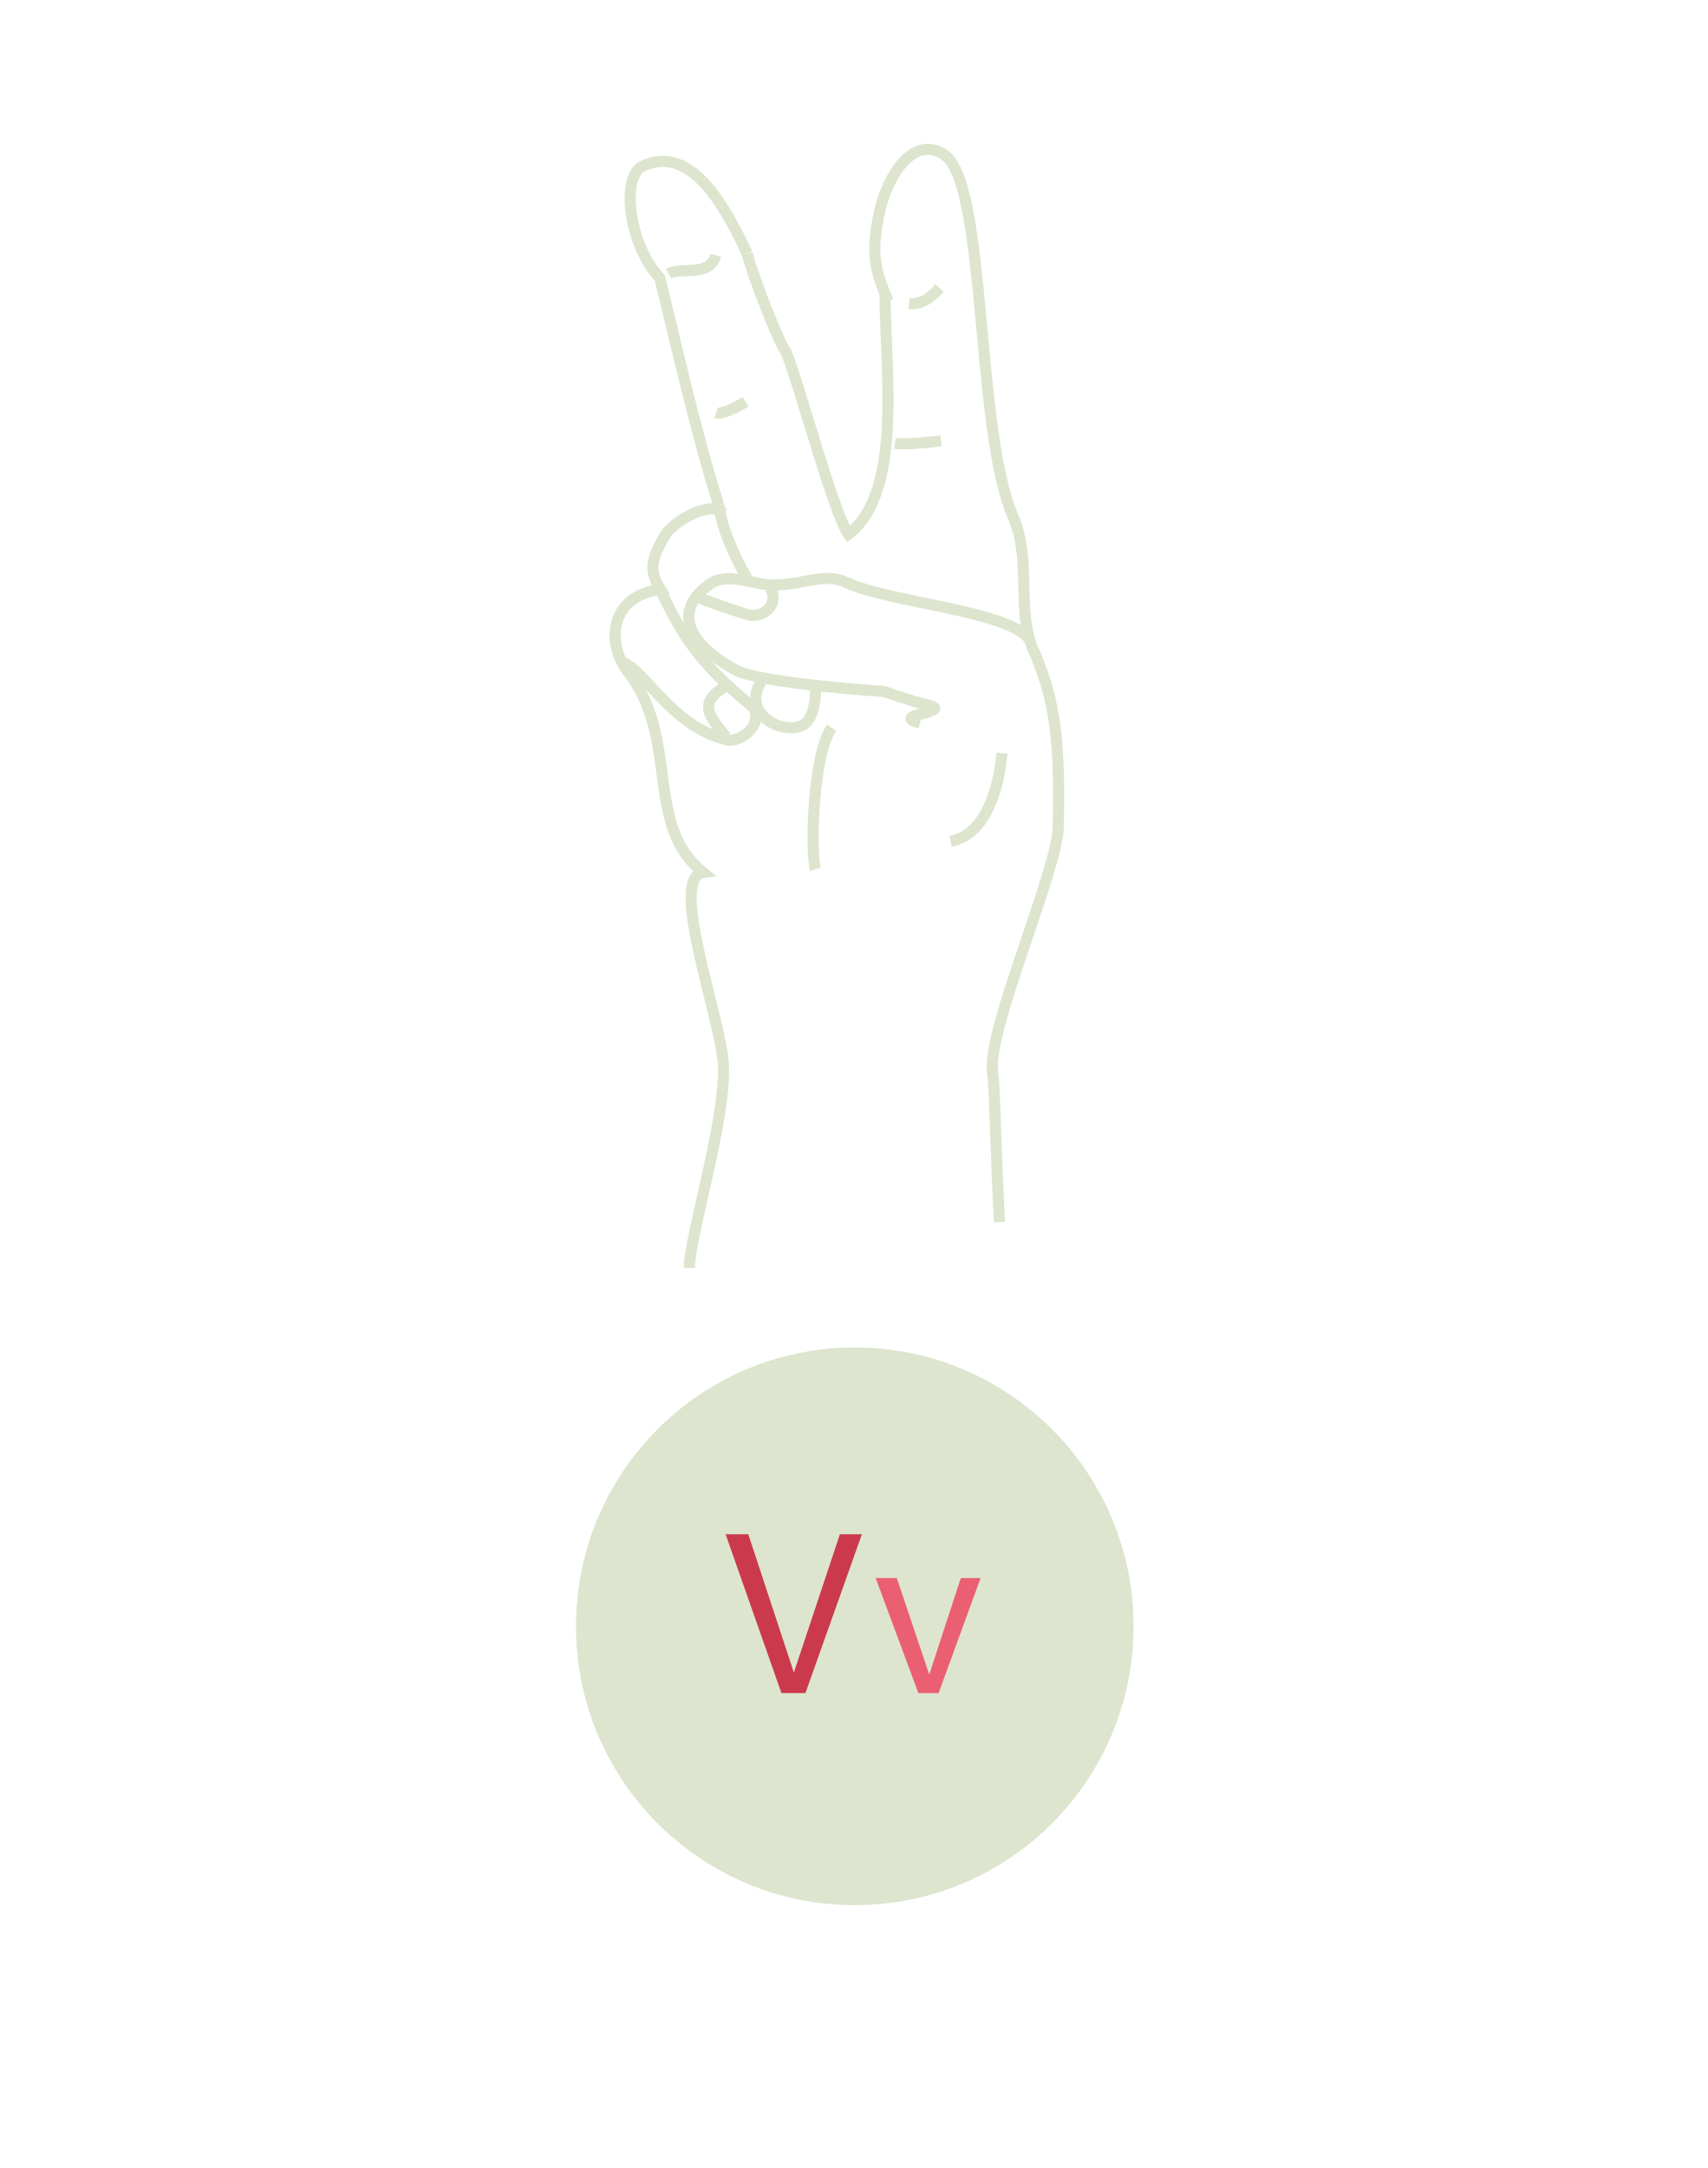
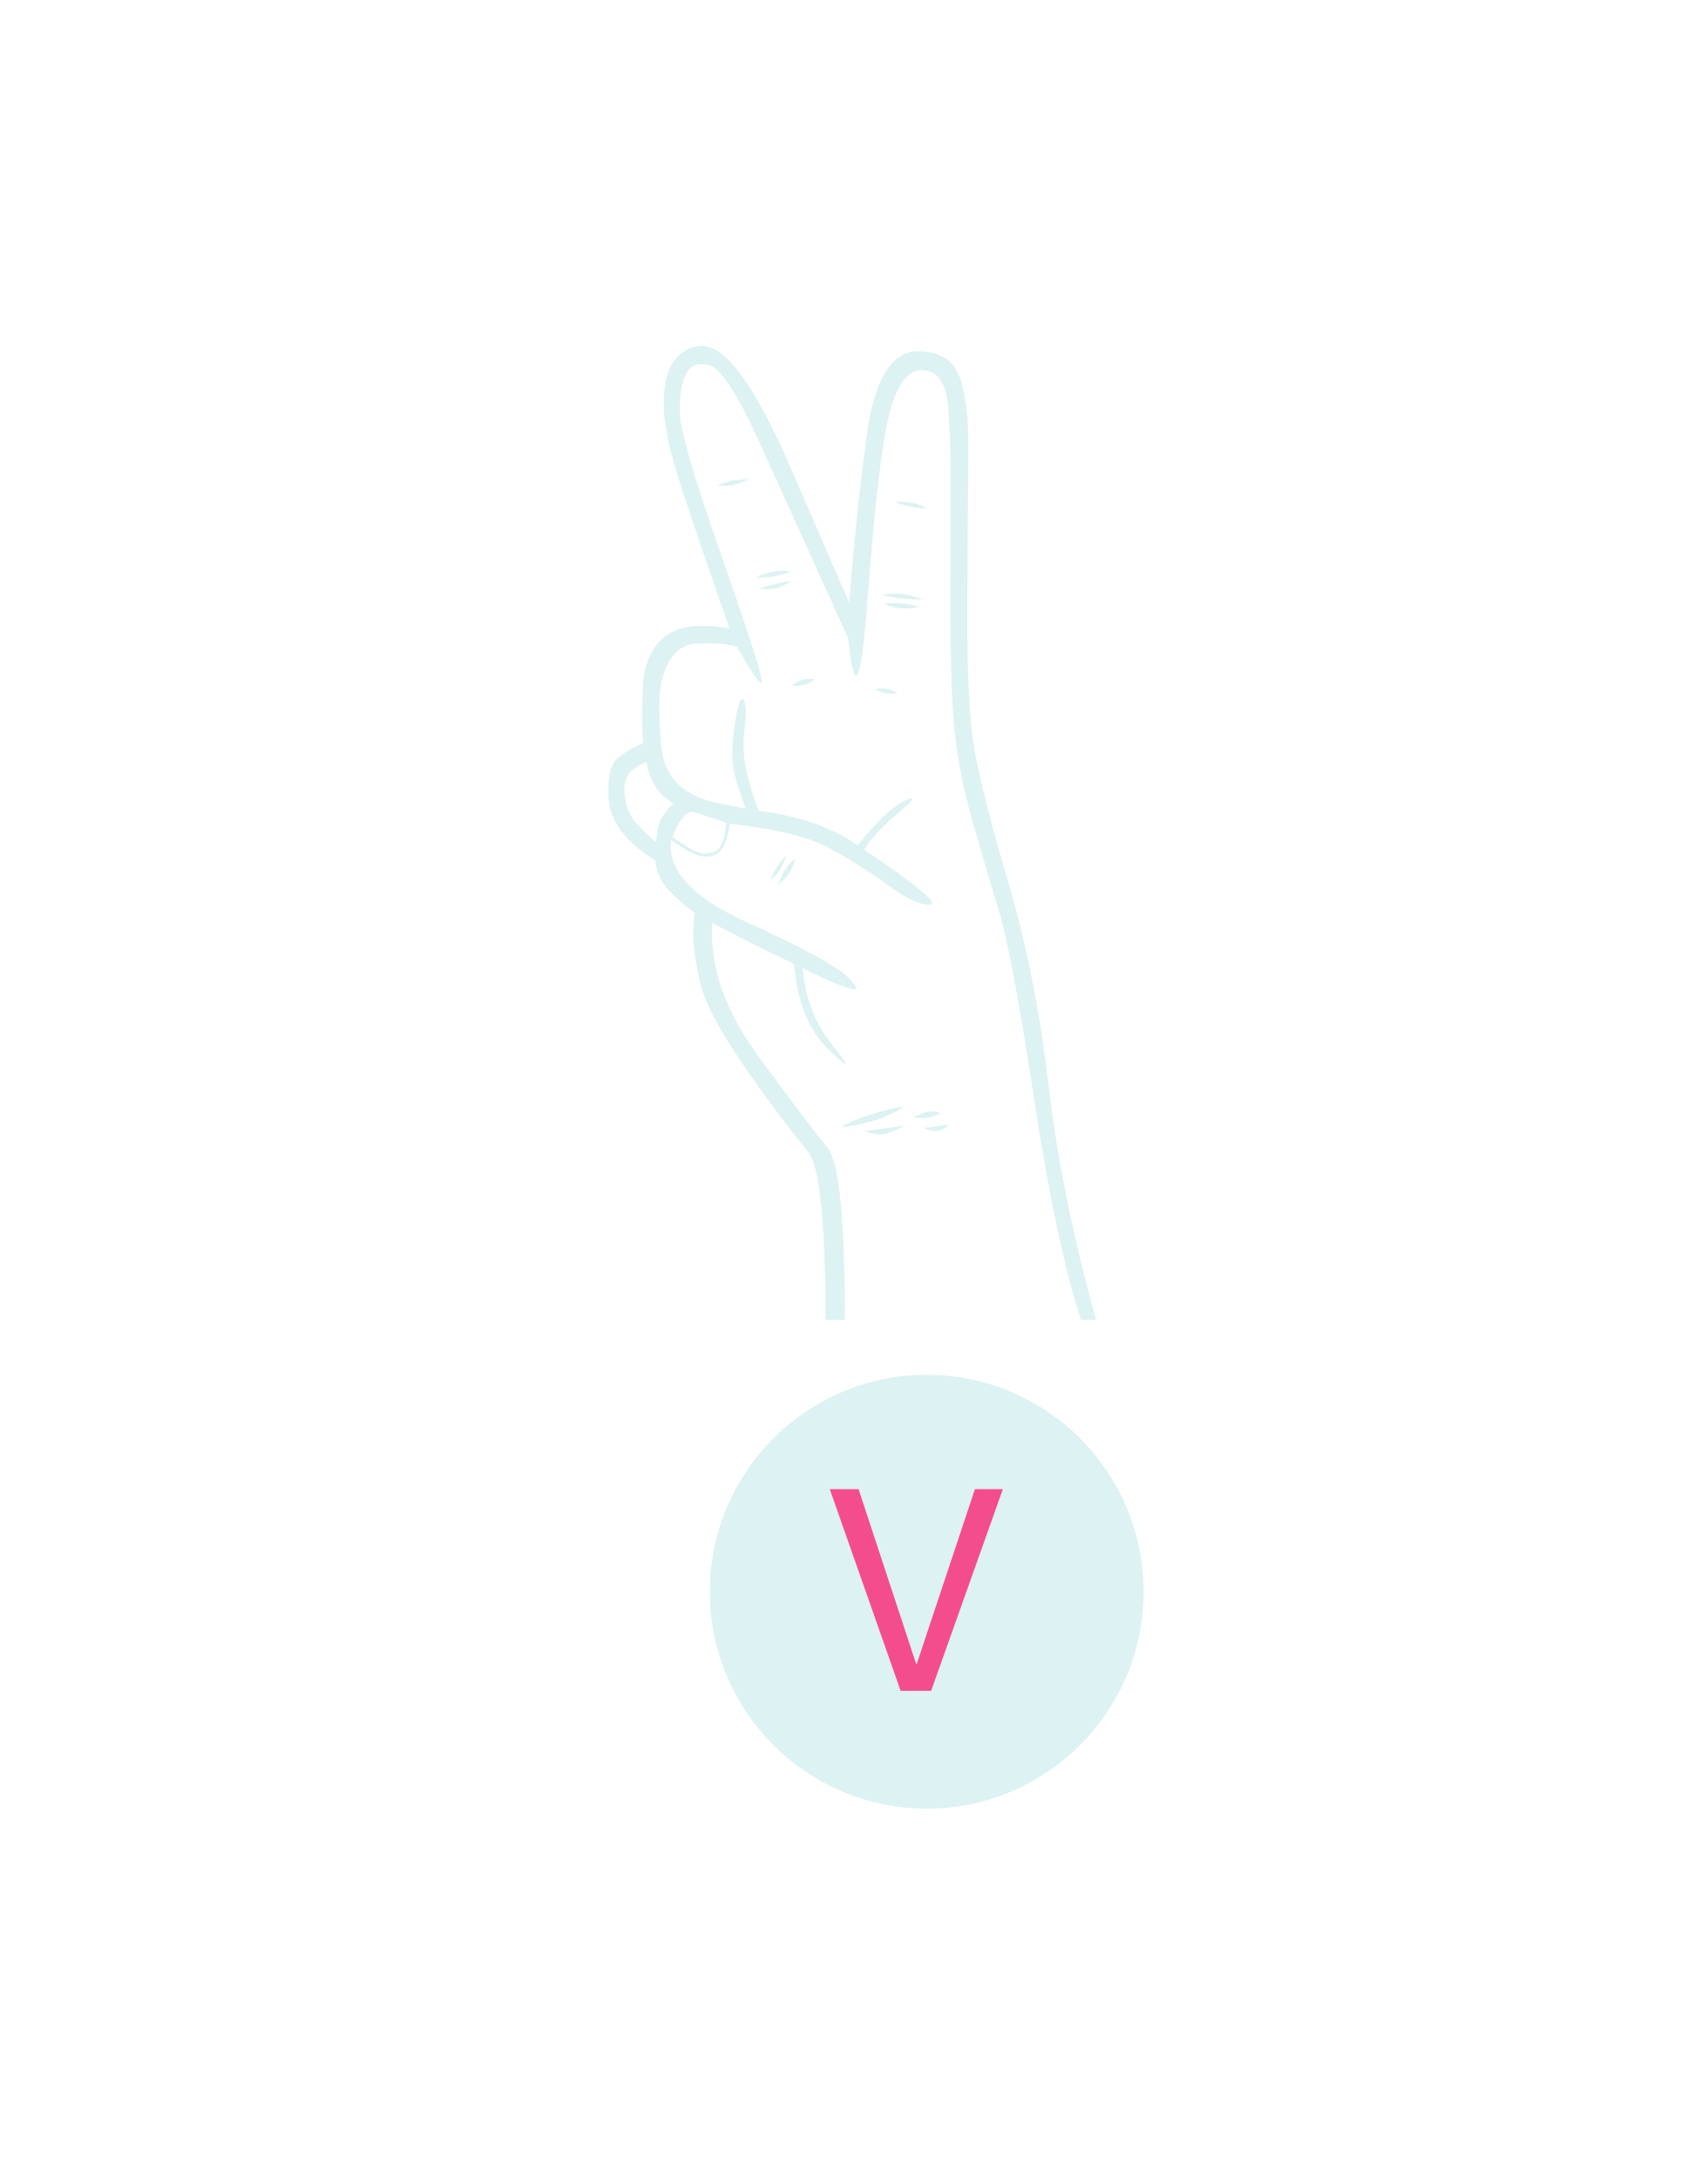
- <svg xmlns="http://www.w3.org/2000/svg" version="1.1" viewBox="0 0 768 975" enable-background="new 0 0 768 975" xml:space="preserve">
-   <circle fill="#DDE5CE" cx="384.5" cy="731.4" r="125.4" />
-   <path fill="#CB394D" d="M351.5 761.4l-25.1-71.4h10.2l20.4 61.9h0.2l20.6-61.9h9.9l-25.4 71.4H351.5z" />
-   <path fill="#EA5F72" d="M413.1 761.4l-19.2-51.7h9.5l14.5 43.1h0.2l14.1-43.1h8.9l-18.9 51.7H413.1z" />
-   <path fill="none" stroke="#DDE5CE" stroke-width="5" stroke-miterlimit="10" d="M336.1 114c-11.3-24.3-26.3-48.9-47-39.3 -9.9 4.6-6.4 35.3 7.7 50.3 5.6 22.5 16.7 71.9 26.5 102.1" />
-   <path fill="none" stroke="#DDE5CE" stroke-width="5" stroke-miterlimit="10" d="M325.2 230.7c-5.5-6-22.6 3.9-26.1 10.1 -5.9 10.4-7.6 15.3-2 24.3 -22.6 2.8-24.8 23.9-14.5 37.2 23.4 30.4 7 69 33.7 90.1 -15.8 2.3 8 65.7 9.1 86.3 1.4 24.2-15.6 78.6-15.3 91.5" />
-   <path fill="none" stroke="#DDE5CE" stroke-width="5" stroke-miterlimit="10" d="M449.6 549.6c-1.7-30.1-2-58.9-3.1-67.6 -2.5-19 29-90.3 29.5-109.8 1.3-47.4-3.7-60.8-10.1-77.6 -9.7-19-1.1-41.4-10.3-62.5 -16.9-39-11.6-150.1-31-162.6 -13.9-9-25.5 9.7-29 25.9 -4.2 19.4-1.6 27.2 3.9 39.9" />
-   <path fill="none" stroke="#DDE5CE" stroke-width="5" stroke-miterlimit="10" d="M300.8 123.1c5.8-3.3 18.2 1.8 21.2-8.3" />
-   <path fill="none" stroke="#DDE5CE" stroke-width="5" stroke-miterlimit="10" d="M297.1 265.1c11.8 26.5 24.1 39 46.4 56.8" />
-   <path fill="none" stroke="#DDE5CE" stroke-width="5" stroke-miterlimit="10" d="M279.6 297.6c11.4 4.4 22 28.6 47.1 35.1 5.6 1.5 16.5-5.8 12.4-14.2" />
-   <path fill="none" stroke="#DDE5CE" stroke-width="5" stroke-miterlimit="10" d="M327.5 308.1c-15.4 8.2-7 15.3-1 23.2" />
-   <path fill="none" stroke="#DDE5CE" stroke-width="5" stroke-miterlimit="10" d="M450.7 338.7c-1.2 14.3-6.7 36.7-23.1 39.6" />
-   <path fill="none" stroke="#DDE5CE" stroke-width="5" stroke-miterlimit="10" d="M374.1 327.3c-8.6 12-9.6 56.4-7.3 63.6" />
-   <path fill="none" stroke="#DDE5CE" stroke-width="5" stroke-miterlimit="10" d="M336.1 114c2.6 10.8 15 41.7 17.4 44.2 5 10.8 22.7 77.4 28.4 81.9" />
-   <path fill="none" stroke="#DDE5CE" stroke-width="5" stroke-miterlimit="10" d="M336.1 260c-5.2-8.2-11.8-23.2-12.7-33" />
-   <path fill="none" stroke="#DDE5CE" stroke-width="5" stroke-miterlimit="10" d="M342.4 306.5c-5.9 9.2-0.4 17.9 9.4 20.3 3.9 0.9 8.7 0.9 11.4-2.5 3-3.7 3.8-9.9 3.6-14.6" />
-   <path fill="none" stroke="#DDE5CE" stroke-width="5" stroke-miterlimit="10" d="M413.8 325.1c-15-3.6 17.6-4.9 2.6-8.3 -4.6-0.9-18.7-5.8-18.7-5.8s-54.9-3.6-66.4-9.5c-15.5-8.1-32.2-23.9-12.5-38.5 8.6-6.4 20.4 0.5 30.3 0.1 15.2-0.8 22-5.5 31.4-1.2 19.9 9.2 73.6 12.8 82.6 25.7" />
-   <path fill="none" stroke="#DDE5CE" stroke-width="5" stroke-miterlimit="10" d="M313.1 268.3c1.6 0.9 23 8.4 24.7 8.5 8.1 0.2 12.4-6.8 8.5-12.5" />
-   <path fill="none" stroke="#DDE5CE" stroke-width="5" stroke-miterlimit="10" d="M322.1 185.7c3.3 1.1 13.3-5 13.3-5" />
-   <path fill="none" stroke="#DDE5CE" stroke-width="5" stroke-miterlimit="10" d="M398.1 132.2c0.1 35.1 8.6 92.2-18.5 109.5" />
-   <path fill="none" stroke="#DDE5CE" stroke-width="5" stroke-miterlimit="10" d="M408.9 136.5c5.9 0.8 10.7-3.5 13.7-7" />
-   <path fill="none" stroke="#DDE5CE" stroke-width="5" stroke-miterlimit="10" d="M402.6 199.4c5.9 0.8 20.7-1.1 20.7-1.1" />
+ <svg xmlns="http://www.w3.org/2000/svg" version="1.1" id="Layer_1" viewBox="0 -275 768 980" enable-background="new 0 -275 768 980" xml:space="preserve">
+   <circle fill="#DDF2F2" cx="416.867" cy="440.87" r="97.562" />
+   <polyline fill="none" points="253.93,325.947 253.93,-113.902 680.844,-113.902 680.844,325.947 " />
+   <g enable-background="new    ">
+     <path fill="#DDF2F2" d="M328.157,95.485c-0.326,3.88-1.296,7.36-2.912,10.431c-1.622,3.078-4.29,4.533-8.004,4.365   c-3.722-0.157-8.815-2.668-15.282-7.52c-1.939,13.584,9.46,25.956,34.202,37.114c24.742,11.157,39.856,19.403,45.36,24.741   c5.496,5.336,4.852,6.715-1.94,4.124c-6.792-2.586-12.939-5.336-18.436-8.247c0.97,13.266,5.496,24.907,13.584,34.93   c8.08,10.029,7.52,10.674-1.698,1.941c-9.216-8.731-14.478-21.664-15.766-38.81c-12.94-6.14-25.227-12.288-36.87-18.437   c-1.296,19.406,5.737,39.54,21.102,60.398c15.358,20.862,25.628,34.447,30.807,40.752c5.17,6.305,7.762,32.094,7.762,77.375h-8.732   c0-46.254-2.911-71.797-8.731-76.648c-28.464-35.898-44.314-60.717-47.542-74.467c-3.236-13.742-4.048-24.332-2.426-31.775   c-3.562-2.586-7.276-5.822-11.158-9.704c-3.882-3.88-6.148-8.566-6.792-14.068c-13.267-8.406-20.216-17.542-20.86-27.41   c-0.652-9.861,0.802-16.168,4.366-18.92c3.554-2.744,7.276-4.928,11.158-6.548c-0.652-5.822-0.652-15.358,0-28.624   c1.29-9.376,5.01-16.086,11.158-20.132c6.14-4.042,15.357-4.928,27.651-2.668c-9.384-26.842-16.662-48.188-21.832-64.038   c-5.176-15.842-7.762-28.138-7.762-36.87s1.532-15.198,4.608-19.406c3.069-4.199,7.033-6.466,11.886-6.792   c10.992-0.97,24.742,17.79,41.235,56.274c9.702,22.316,18.269,42.046,25.713,59.184c1.939-25.87,4.607-51.18,8.004-75.92   C393.405-104.631,401.085-117,413.054-117c9.376,0,15.523,3.722,18.434,11.157c2.912,7.444,4.284,18.845,4.124,34.202   c-0.166,15.364-0.326,38.166-0.486,68.402c-0.166,30.244,0.887,51.908,3.154,65.008c2.258,13.098,7.437,33.398,15.524,60.882   c8.08,27.494,14.067,57.814,17.95,90.962c3.88,33.154,10.991,68.16,21.346,105.031h-6.792   c-7.444-22.643-14.479-55.713-21.103-99.209c-6.632-43.494-11.886-71.63-15.766-84.412c-3.88-12.771-7.846-26.198-11.886-40.266   c-4.048-14.068-6.792-28.055-8.248-41.962c-1.456-13.902-2.024-39.782-1.698-77.622c0.318-37.84-0.166-61.202-1.456-70.101   c-1.296-8.892-5.094-13.416-11.399-13.584c-6.307-0.16-11.158,6.23-14.555,19.164c-3.396,12.938-6.632,40.022-9.704,81.258   c-3.078,41.236-6.063,47.952-8.974,20.133l-37.356-82.471c-10.998-24.901-19.161-38.241-24.498-40.023   c-5.336-1.774-9.058-0.486-11.157,3.88c-2.108,4.366-2.994,10.354-2.668,17.95c0.317,7.602,6.222,27.817,17.708,60.64   c11.476,32.83,17.781,52.076,18.92,57.73c1.128,5.664-2.509,1.054-10.916-13.826c-3.88-1.288-9.87-1.774-17.95-1.456   c-8.088,0.326-13.424,5.987-16.01,16.979c-1.297,4.853-1.379,14.395-0.242,28.624c1.13,14.234,9.777,22.966,25.954,26.196   l12.128,2.426c-2.912-7.762-4.776-13.901-5.58-18.434c-0.812-4.526-0.568-11.158,0.728-19.891   c1.288-8.731,2.584-12.287,3.88-10.674c1.29,1.624,1.372,6.716,0.242,15.282c-1.136,8.574,1.046,20.132,6.55,34.688   c18.108,2.266,32.988,7.443,44.633,15.523c8.079-10.346,15.04-16.978,20.859-19.888c5.822-2.912,4.926-1.13-2.668,5.336   c-7.604,6.472-12.698,11.968-15.282,16.494c23.931,16.176,33.792,24.424,29.593,24.741c-4.206,0.324-10.513-2.586-18.921-8.731   c-8.413-6.14-17.222-11.718-26.439-16.738C363.815,101.392,348.852,97.752,328.157,95.485z M302.932,86.268   c-6.475-3.554-10.515-9.702-12.128-18.434c-3.238,0.968-5.822,2.668-7.763,5.094c-1.939,2.426-2.592,5.988-1.939,10.672   c0.644,4.694,2.426,8.656,5.336,11.886c2.91,3.236,5.822,5.988,8.731,8.246c0.318-5.496,1.288-9.376,2.91-11.642   C299.695,89.83,301.31,87.892,302.932,86.268z M326.703,95l-15.04-4.853c-2.912-0.317-5.987,3.396-9.218,11.158   c6.466,4.852,11.158,7.362,14.068,7.52c2.912,0.169,5.17-0.56,6.792-2.182C324.921,105.029,326.051,101.147,326.703,95z    M337.375-59.754c-5.504,2.909-10.354,3.88-14.554,2.909l5.822-1.939L337.375-59.754z M355.812-18.034   c-5.822-0.645-11.158,0.326-16.008,2.912C345.941-15.122,351.277-16.095,355.812-18.034z M355.812-13.668   c-4.534,3.235-9.218,4.365-14.068,3.396C345.941-11.887,350.633-13.017,355.812-13.668z M346.594,120.714   c1.939-4.853,4.365-8.566,7.277-11.158C351.93,115.058,349.503,118.771,346.594,120.714z M349.989,122.651   c0.644-1.288,1.456-2.985,2.426-5.094c0.97-2.1,2.744-4.284,5.336-6.548C356.455,116.514,353.869,120.394,349.989,122.651z    M366.483,30.478c-2.592,2.267-5.988,3.236-10.188,2.91C359.205,30.806,362.604,29.834,366.483,30.478z M406.749,222.59   c-4.208,2.91-9.142,5.176-14.796,6.793c-5.662,1.623-10.27,2.426-13.826,2.426C387.178,227.281,396.722,224.211,406.749,222.59z    M406.749,231.32c-3.235,1.941-6.147,3.152-8.731,3.641c-2.592,0.482-5.662,0.082-9.219-1.213L406.749,231.32z M403.837,36.785   c-3.88,0.652-7.275,0-10.188-1.941C397.205,34.201,400.602,34.844,403.837,36.785z M414.995-5.42   c-3.235-1.29-6.474-2.101-9.702-2.427c-3.237-0.317-5.987-0.159-8.248,0.486C401.571-6.066,407.554-5.42,414.995-5.42z    M413.541-2.026c-5.822,1.296-11.158,0.81-16.01-1.456C403.027-4.124,408.363-3.639,413.541-2.026z M416.938-46.172   c-4.853-0.318-9.702-1.288-14.555-2.91C408.523-49.727,413.373-48.756,416.938-46.172z M423.243,225.5   c-3.562,2.266-7.602,2.91-12.128,1.941c2.584-1.289,4.608-2.1,6.064-2.426C418.635,224.697,420.651,224.855,423.243,225.5z    M426.64,230.836c-2.912,3.234-6.633,3.723-11.158,1.457L426.64,230.836z" />
+   </g>
+   <g enable-background="new    ">
+     <path fill="#F44D8D" d="M405.14,485.443l-31.88-90.689h12.955l25.912,78.623h0.254l26.166-78.623h12.574l-32.262,90.689H405.14z" />
+   </g>
</svg>
